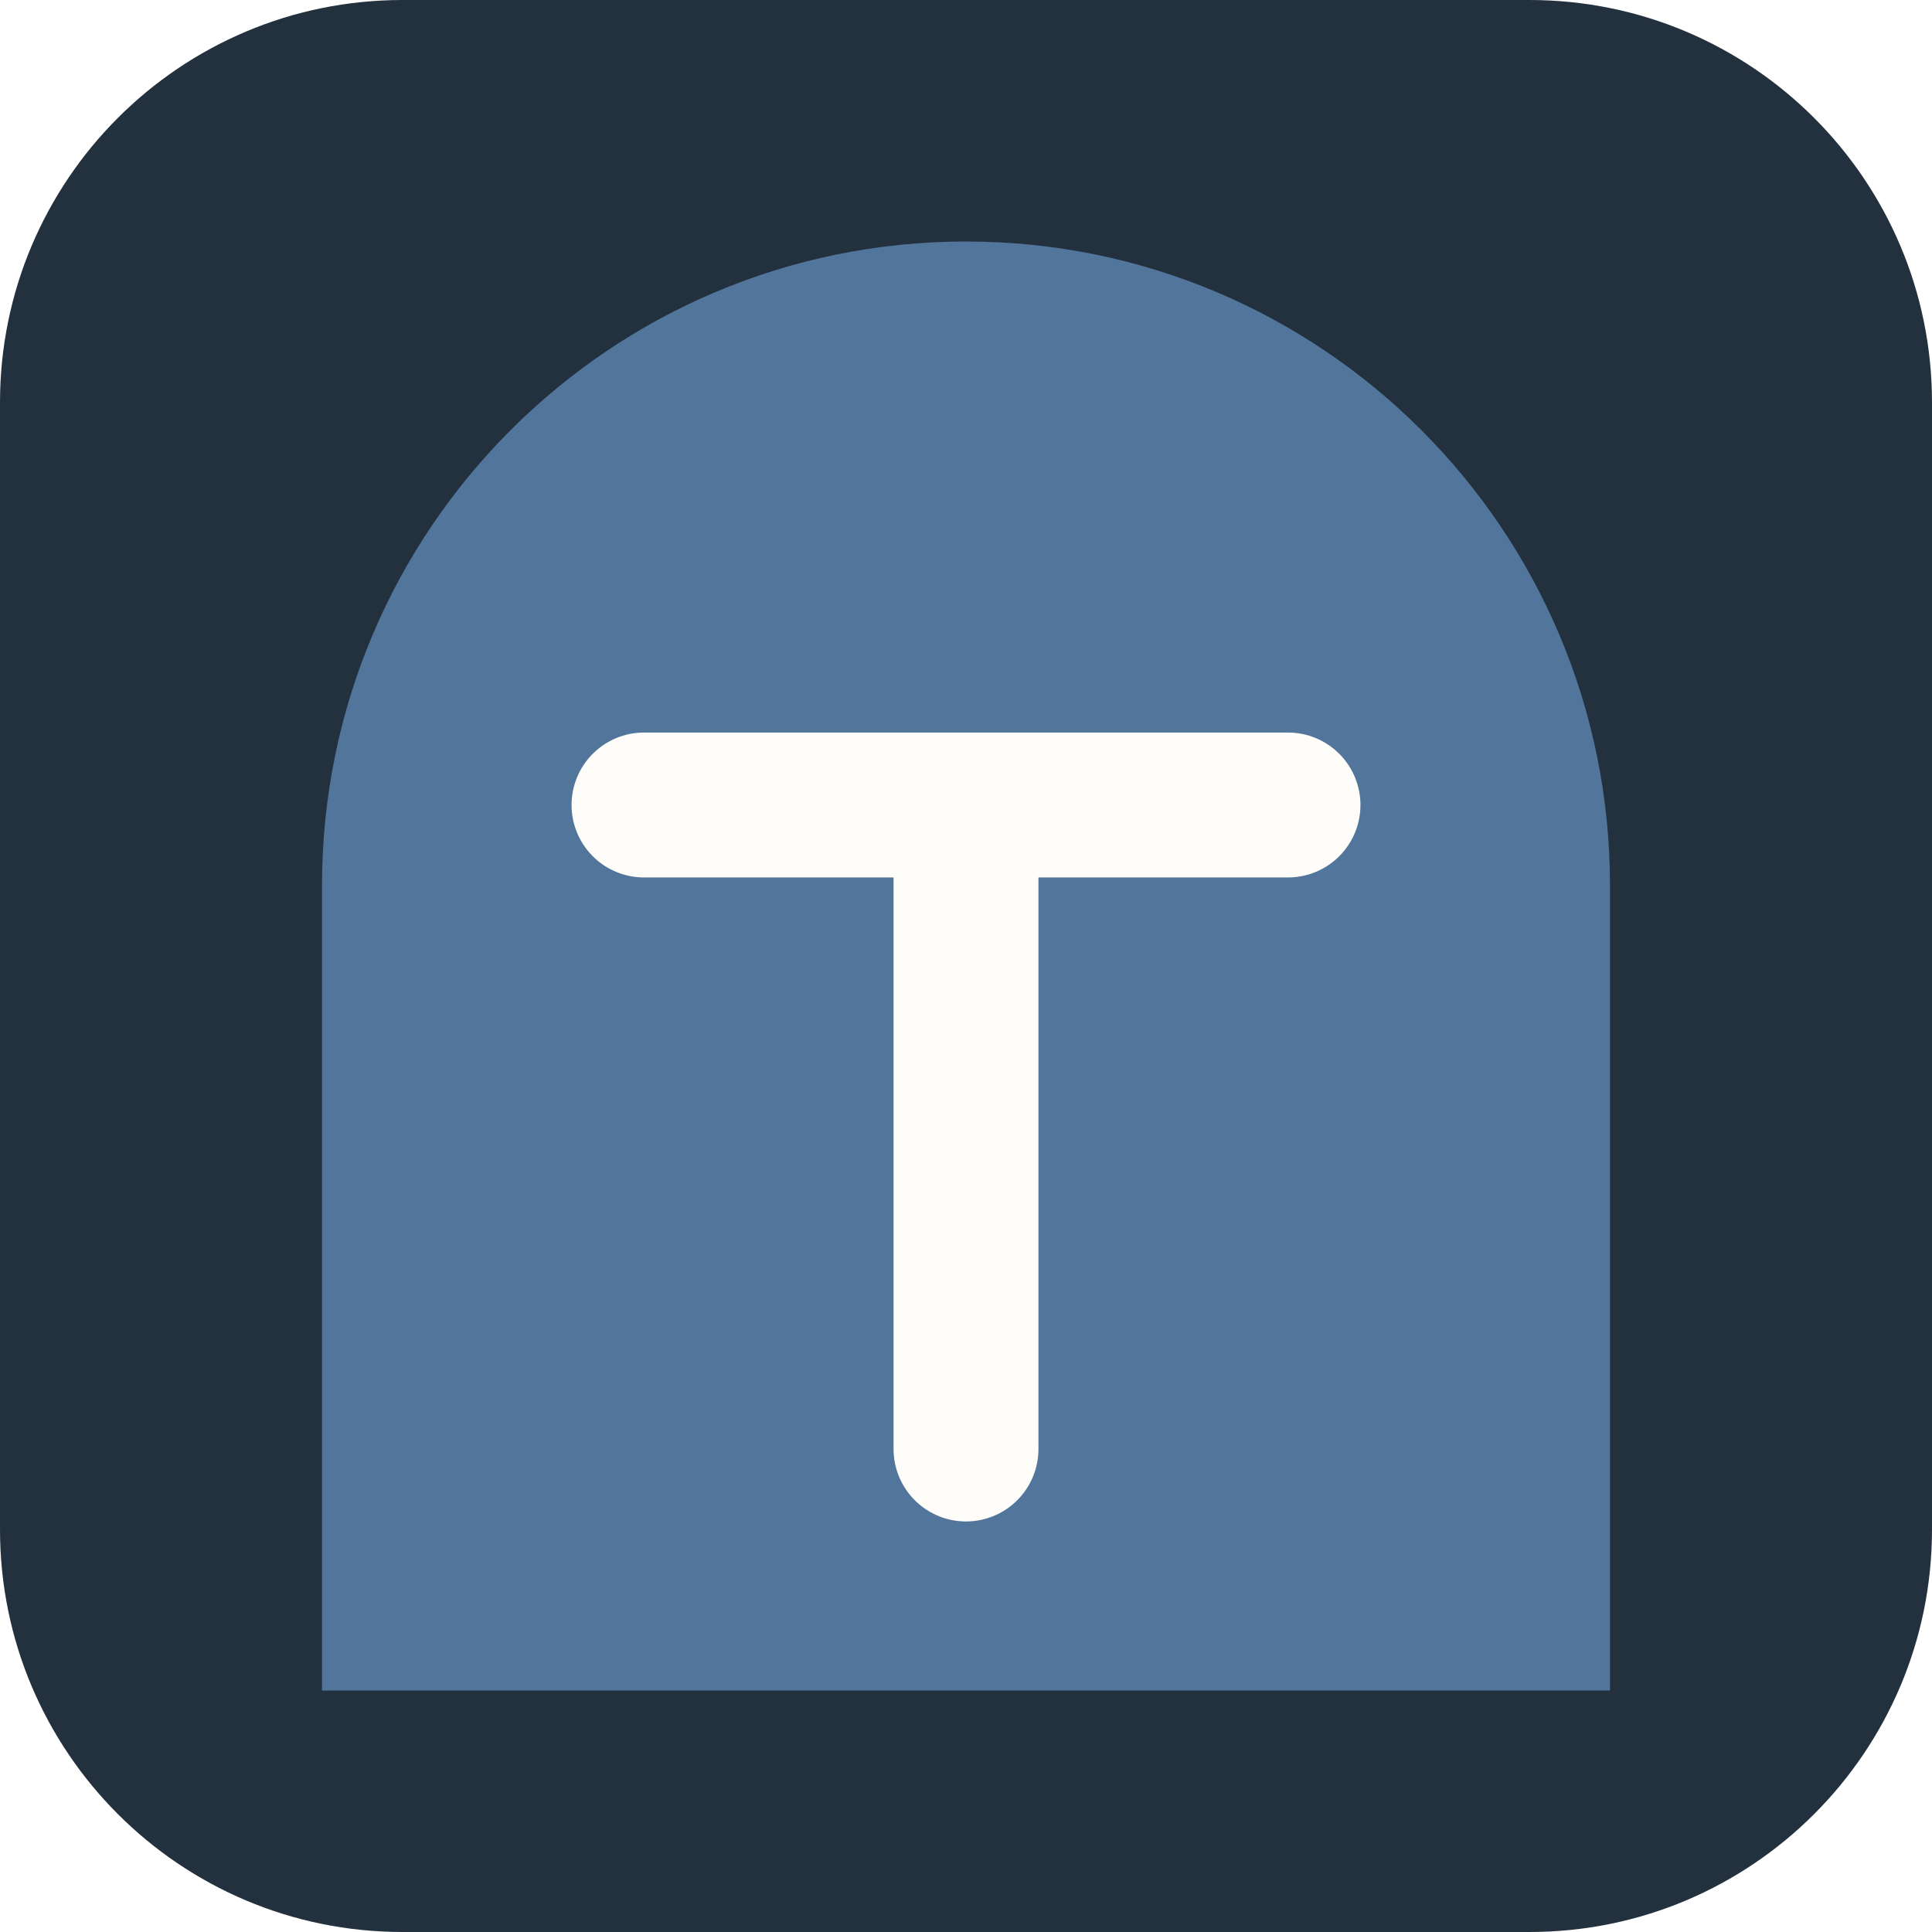
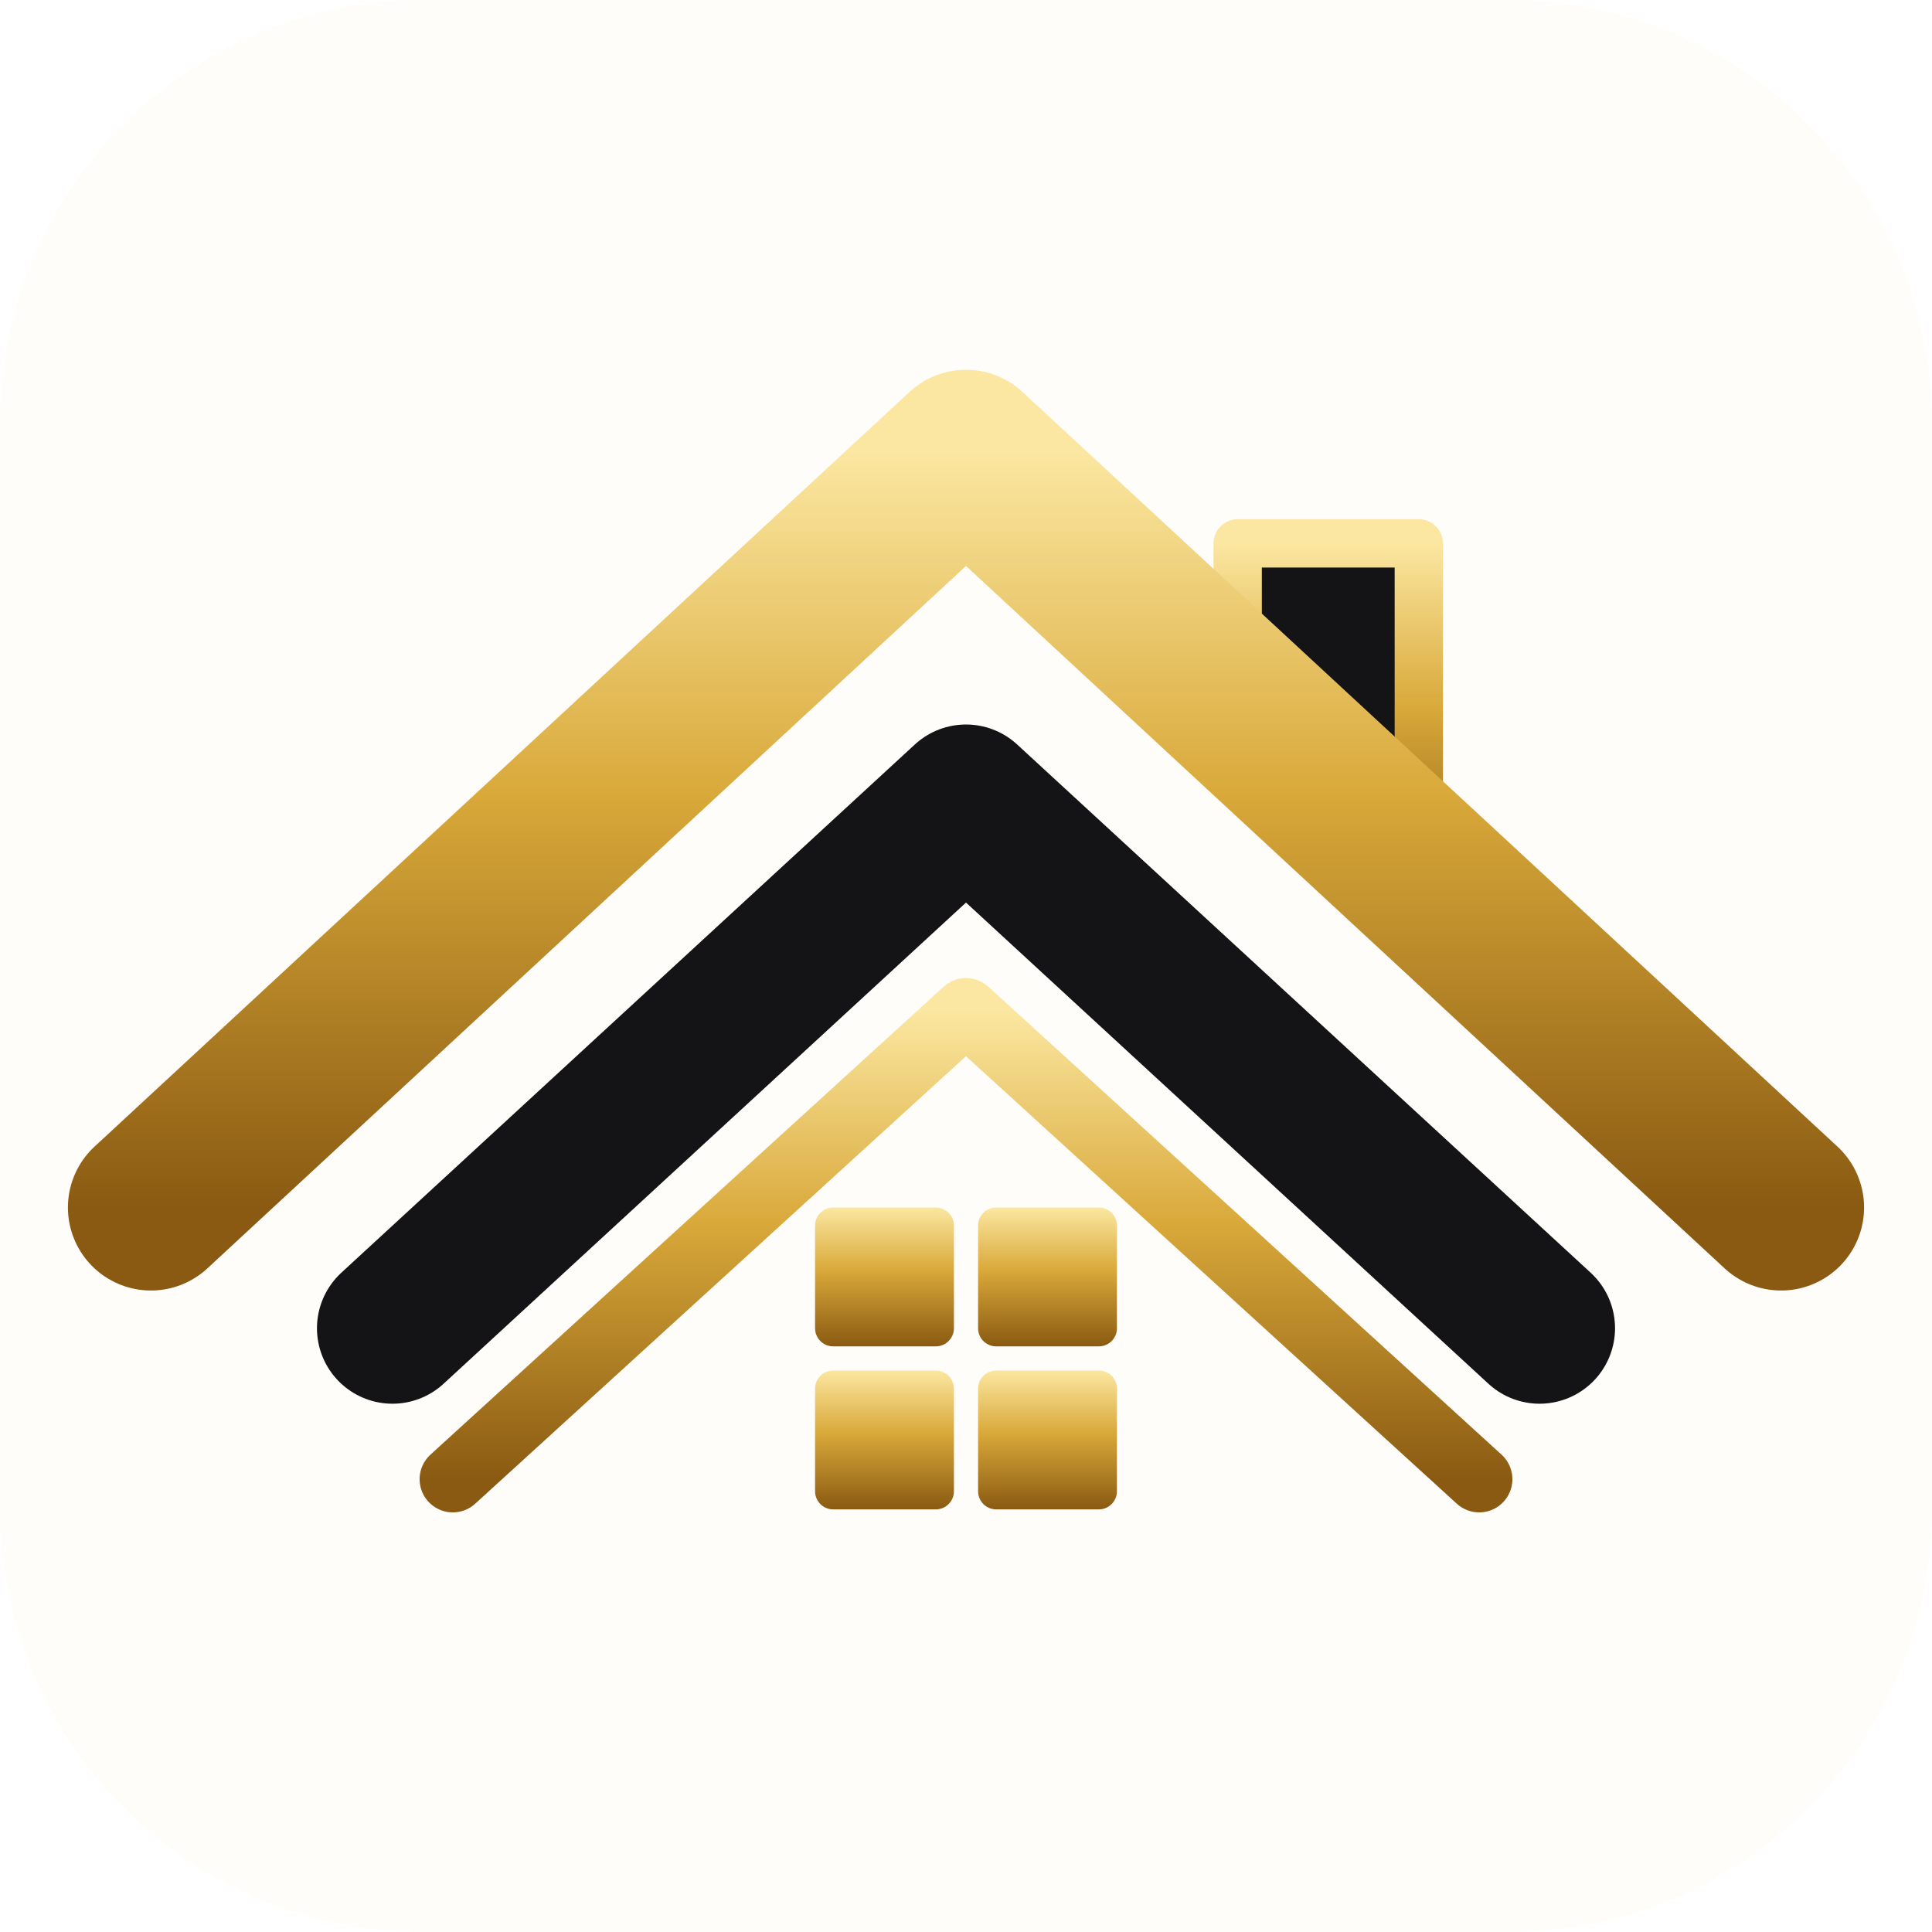
- <svg xmlns="http://www.w3.org/2000/svg" viewBox="0 0 48 48">
-   <rect width="48" height="48" rx="10" fill="#23303d" />
-   <path d="M8 42V22a16 16 0 0 1 32 0v20z" fill="#52759b" />
-   <path d="M16 20h16M24 20v16" stroke="#fffdf9" stroke-width="3.6" stroke-linecap="round" />
+ <svg xmlns="http://www.w3.org/2000/svg" viewBox="0 0 64 64">
+   <defs>
+     <linearGradient id="g" x1="0" y1="0" x2="0" y2="1">
+       <stop offset="0" stop-color="#fbe7a1" />
+       <stop offset=".45" stop-color="#d9a93a" />
+       <stop offset="1" stop-color="#8a5a12" />
+     </linearGradient>
+   </defs>
+   <rect width="64" height="64" rx="14" fill="#fffdf9" />
+   <g transform="translate(0 3)">
+     <path d="M41 15h6v12l-6-5.5z" fill="#141416" stroke="url(#g)" stroke-width="1.6" stroke-linejoin="round" />
+     <path d="M5 37 32 12l27 25" fill="none" stroke="url(#g)" stroke-width="5.5" stroke-linecap="round" stroke-linejoin="round" />
+     <path d="M13 41 32 23.5 51 41" fill="none" stroke="#141416" stroke-width="5" stroke-linecap="round" stroke-linejoin="round" />
+     <path d="M15 46 32 30.5 49 46" fill="none" stroke="url(#g)" stroke-width="2.2" stroke-linecap="round" stroke-linejoin="round" />
+     <g fill="url(#g)">
+       <rect x="27" y="37" width="4.6" height="4.6" rx=".6" />
+       <rect x="32.4" y="37" width="4.6" height="4.6" rx=".6" />
+       <rect x="27" y="42.4" width="4.6" height="4.6" rx=".6" />
+       <rect x="32.4" y="42.4" width="4.6" height="4.6" rx=".6" />
+     </g>
+   </g>
</svg>
